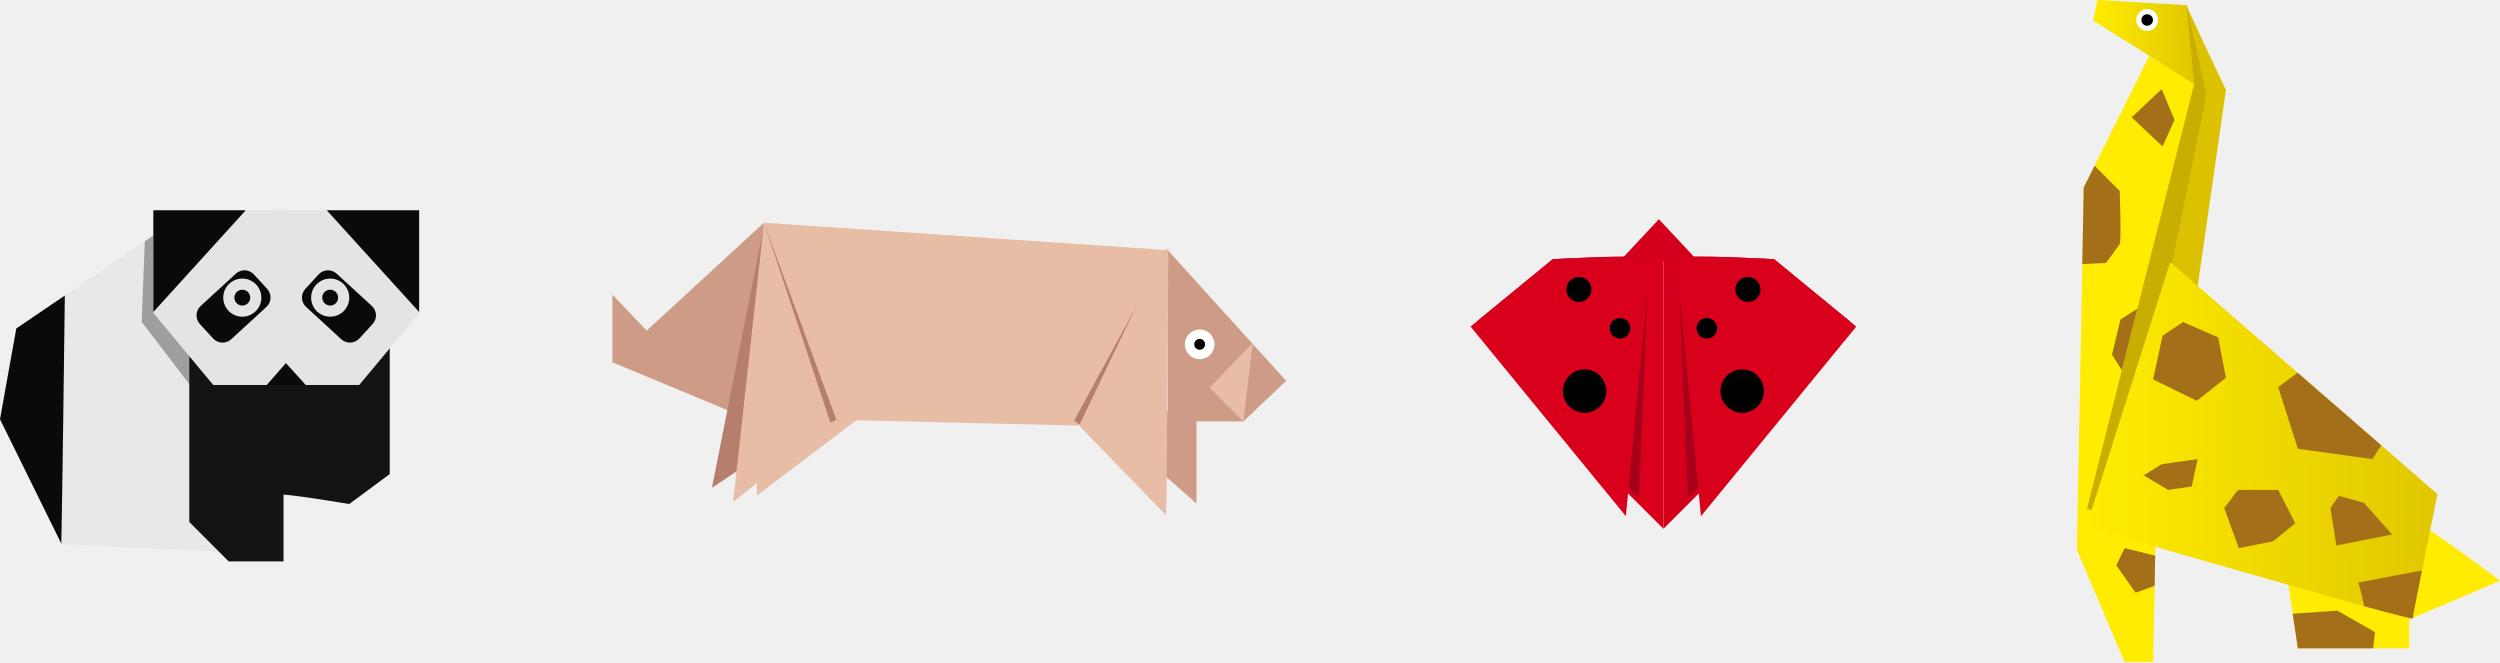
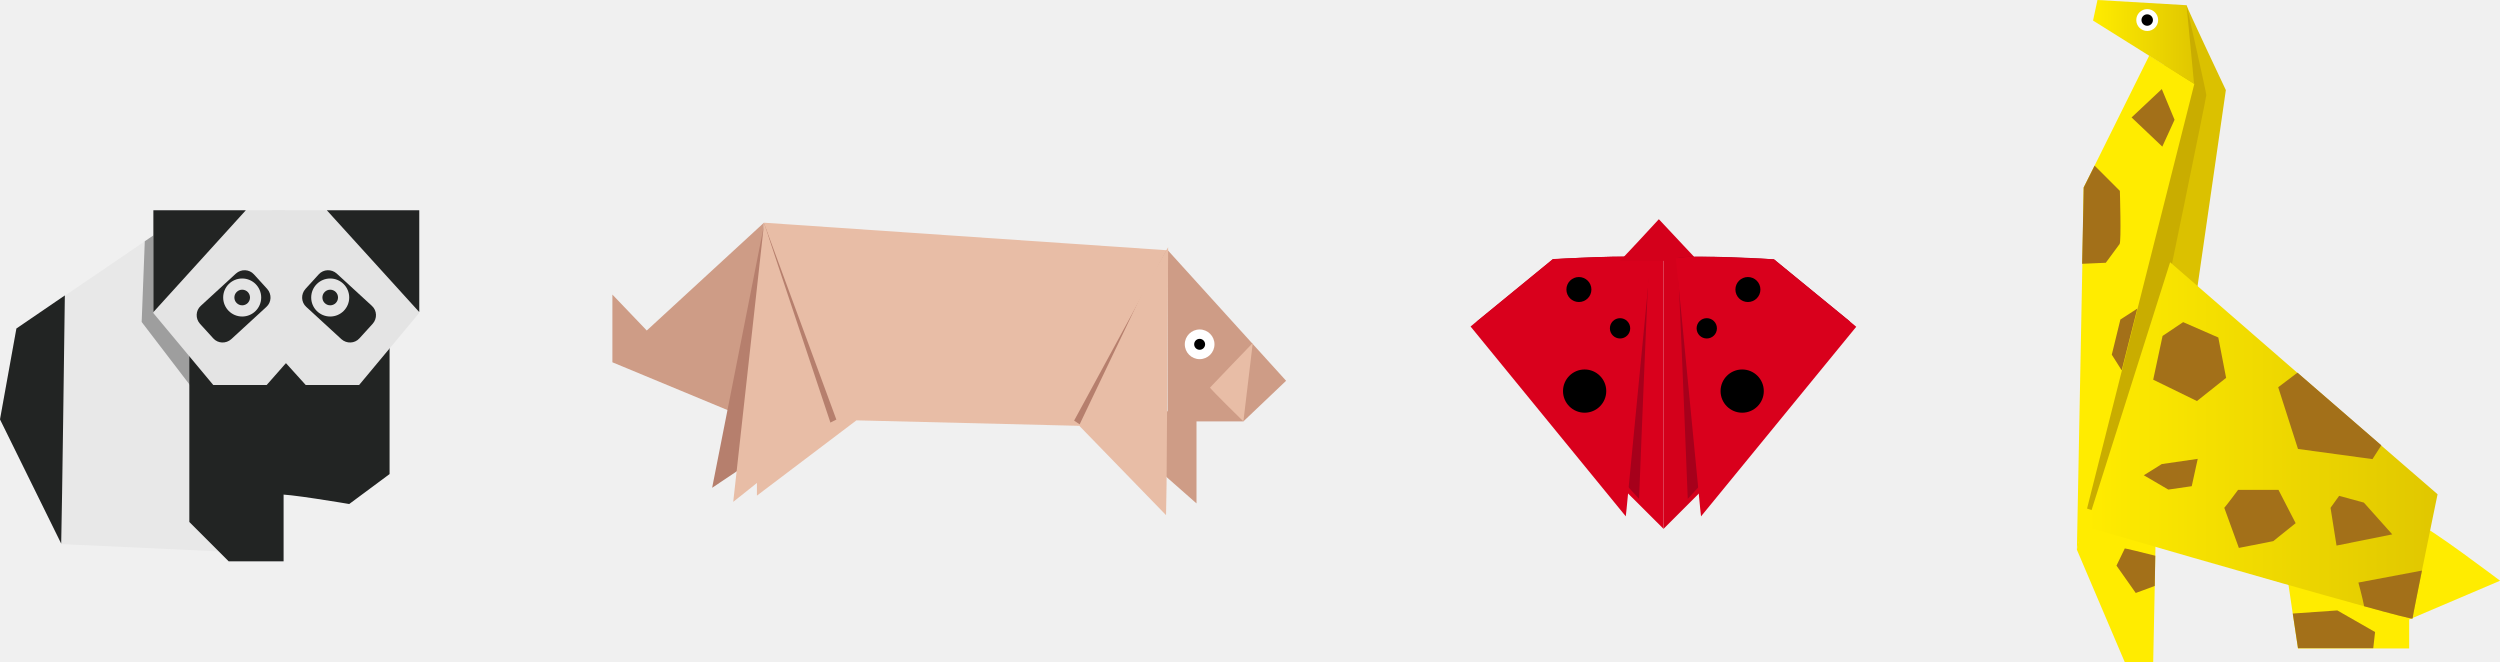
- <svg xmlns="http://www.w3.org/2000/svg" width="960" height="254.231" viewBox="0 0 960 254.231">
-   <defs>
-     <style>.a{fill:#d9001c;}.b{fill:#a6001b;}.c{fill:#d4001b;}.d{fill:#131313;}.e{fill:#e8e8e8;}.f{fill:#9e9e9e;}.g{fill:#090a0a;}.h{fill:#e4e4e4;}.i{fill:#e8bda6;}.j{fill:#ce9c86;}.k{fill:#b67f6d;}.l{fill:#fff;}.m{fill:#dbc100;}.n{fill:#c9ad00;}.o{fill:#ffec00;}.p{fill:#a37019;}.q{fill:url(#a);}</style>
-     <linearGradient id="a" y1="0.5" x2="1" y2="0.5" gradientUnits="objectBoundingBox">
-       <stop offset="0" stop-color="#ffec00" />
-       <stop offset="1" stop-color="#e0c700" />
-     </linearGradient>
-   </defs>
+ <svg xmlns="http://www.w3.org/2000/svg" version="1.1" id="Layer_1" x="0px" y="0px" viewBox="0 0 960 254.2" style="enable-background:new 0 0 960 254.2;" xml:space="preserve">
+   <style type="text/css">
+ 	.st0{fill:#D9001C;}
+ 	.st1{fill:#A6001B;}
+ 	.st2{fill:#D4001B;}
+ 	.st3{fill:#222423;}
+ 	.st4{fill:#E8E8E8;}
+ 	.st5{fill:#9E9E9E;}
+ 	.st6{fill:#E4E4E4;}
+ 	.st7{fill:#E8BDA6;}
+ 	.st8{fill:#CE9C86;}
+ 	.st9{fill:#B67F6D;}
+ 	.st10{fill:#FFFFFF;}
+ 	.st11{fill:#DBC100;}
+ 	.st12{fill:#C9AD00;}
+ 	.st13{fill:#FFEC00;}
+ 	.st14{fill:#A37019;}
+ 	.st15{fill:url(#SVGID_1_);}
+ 	.st16{fill:url(#SVGID_2_);}
+ </style>
  <g transform="translate(-356.87 -425.933)">
    <g transform="translate(921.568 510.112)">
-       <path class="a" d="M760.492,489.021h15.787v103.93l-35.52-35.52Z" transform="translate(-702.226 -474.066)" />
-       <path class="b" d="M783.922,489.147c-.157,3.3-.346,7.637-.566,12.665v.079c-1.273,28.835-3.331,79.7-3.331,79.7l-3.976-4.353-58.282-63.7,29.165-23.916S778.689,487.8,783.922,489.147Z" transform="translate(-715.363 -474.278)" />
-       <path class="a" d="M785.519,489.619c-.094.471-.582,5.123-1.289,12.194v.079c-1.933,19.391-5.516,56.758-7.307,75.347-.644,6.788-1.053,11.062-1.053,11.062l-59.633-72.8,2.4-1.964,29.165-23.916s31.757-1.823,36.99-.471C785.3,489.273,785.55,489.43,785.519,489.619Z" transform="translate(-716.237 -474.278)" />
-       <circle cx="4.824" cy="4.824" r="4.824" transform="translate(36.779 22.145)" />
-       <circle cx="3.947" cy="3.947" r="3.947" transform="translate(53.443 37.932)" />
-       <circle cx="8.332" cy="8.332" r="8.332" transform="translate(35.463 57.666)" />
-       <path class="c" d="M767.68,479.5l7.461,7.984,7.46,7.984H752.759l7.461-7.984Z" transform="translate(-695.37 -479.504)" />
-       <path class="c" d="M779.15,489.021H763.364v103.93l35.52-35.52Z" transform="translate(-689.31 -474.066)" />
-       <path class="b" d="M766.86,489.147c.157,3.3.346,7.637.566,12.665v.079c1.273,28.835,3.331,79.7,3.331,79.7l3.975-4.353,58.282-63.7L803.85,489.619S772.093,487.8,766.86,489.147Z" transform="translate(-687.313 -474.278)" />
-       <path class="a" d="M766.4,489.619c.094.471.581,5.123,1.288,12.194v.079c1.933,19.391,5.516,56.758,7.307,75.347.644,6.788,1.053,11.062,1.053,11.062l59.633-72.8-2.4-1.964-29.165-23.916s-31.757-1.823-36.99-.471C766.621,489.273,766.37,489.43,766.4,489.619Z" transform="translate(-687.576 -474.278)" />
-       <circle cx="4.824" cy="4.824" r="4.824" transform="translate(101.68 22.145)" />
-       <circle cx="3.947" cy="3.947" r="3.947" transform="translate(86.77 37.932)" />
-       <circle cx="8.332" cy="8.332" r="8.332" transform="translate(95.979 57.666)" />
+       <path class="st0" d="M58.3,15h15.8v103.9L38.5,83.4L58.3,15z" />
+       <path class="st1" d="M68.6,14.9c-0.2,3.3-0.3,7.6-0.6,12.7v0.1c-1.3,28.8-3.3,79.7-3.3,79.7l-4-4.4L2.4,39.3l29.2-23.9    C31.6,15.3,63.3,13.5,68.6,14.9z" />
+       <path class="st0" d="M69.3,15.3c-0.1,0.5-0.6,5.1-1.3,12.2v0.1C66.1,47,62.5,84.4,60.7,103c-0.6,6.8-1.1,11.1-1.1,11.1L0,41.2    l2.4-2l29.2-23.9c0,0,31.8-1.8,37-0.5C69.1,15,69.3,15.2,69.3,15.3z" />
+       <circle cx="41.6" cy="27" r="4.8" />
+       <circle cx="57.4" cy="41.9" r="3.9" />
+       <circle cx="43.8" cy="66" r="8.3" />
+       <path class="st2" d="M72.3,0l7.5,8l7.5,8H57.4l7.5-8L72.3,0z" />
+       <path class="st2" d="M89.8,15H74.1v103.9l35.5-35.5L89.8,15z" />
+       <path class="st1" d="M79.5,14.9c0.2,3.3,0.3,7.6,0.6,12.7v0.1c1.3,28.8,3.3,79.7,3.3,79.7l4-4.4l58.3-63.7l-29.2-23.9    C116.5,15.3,84.8,13.5,79.5,14.9z" />
+       <path class="st0" d="M78.8,15.3c0.1,0.5,0.6,5.1,1.3,12.2v0.1C82,47,85.6,84.4,87.4,103c0.6,6.8,1.1,11.1,1.1,11.1l59.6-72.8    l-2.4-2l-29.2-23.9c0,0-31.8-1.8-37-0.5C79,15,78.8,15.2,78.8,15.3z" />
+       <circle cx="106.5" cy="27" r="4.8" />
+       <circle cx="90.7" cy="41.9" r="3.9" />
+       <circle cx="104.3" cy="66" r="8.3" />
    </g>
    <g transform="translate(356.87 506.676)">
-       <path class="d" d="M424.862,569.647c2.033-.658,27.273,3.617,27.273,3.617l15.535-11.512V506.828l-42.807,3.289Z" transform="translate(-318.021 -460.455)" />
-       <path class="e" d="M445.008,606.151,380.551,603.2l-.141-.267L356.87,555.176l6.254-34.869s8.328-5.657,18.636-12.634c10.418-7.071,22.863-15.509,30.736-20.852,4.573-3.1,7.621-5.154,7.857-5.311l22.235,4.934,1.226,60.309Z" transform="translate(-356.87 -474.921)" />
-       <path class="f" d="M424.039,546.753c-5.72-.236-10.67-.424-10.67-.424L391.48,517.793l1.241-30.972c4.573-3.1,7.621-5.154,7.857-5.311l22.235,4.934Z" transform="translate(-337.095 -474.921)" />
-       <path class="d" d="M403.128,509.549v69.067l15.129,15.129h21.057V515.469Z" transform="translate(-330.44 -458.9)" />
-       <path class="g" d="M381.762,498.157c-.266,21.921-.958,77.3-1.351,95.256L356.871,545.66l6.254-34.869S371.453,505.134,381.762,498.157Z" transform="translate(-356.869 -465.409)" />
-       <path class="h" d="M445.5,536.008c-.063,5.123-.22,8.407-.519,8.407H417.362L394.341,516.79V477.317h50.645S445.788,517.984,445.5,536.008Z" transform="translate(-335.46 -477.317)" />
-       <path class="g" d="M429.823,477.317l-35.482,39.064V477.317Z" transform="translate(-335.46 -477.317)" />
-       <path class="g" d="M429.446,514.648c-.063,5.123,1.7,8.437,1.4,8.437h-8.8Z" transform="translate(-319.627 -455.987)" />
-       <rect class="g" width="28.164" height="17.346" rx="4.902" transform="translate(105.911 33.806) rotate(137.451)" />
-       <circle class="h" cx="7.321" cy="7.321" r="7.321" transform="translate(85.723 26.228)" />
-       <circle class="g" cx="3.045" cy="3.045" r="3.045" transform="translate(89.998 30.504)" />
-       <path class="h" d="M428.631,536.008c.063,5.123.22,8.407.519,8.407h27.625L479.8,516.79V477.317H423.43S428.348,517.984,428.631,536.008Z" transform="translate(-318.84 -477.317)" />
-       <path class="g" d="M436.72,477.317,472.2,516.381V477.317Z" transform="translate(-311.246 -477.317)" />
-       <path class="g" d="M427.073,514.667c.063,5.123-1.169,8.407-.87,8.407h8.492Z" transform="translate(-317.282 -455.976)" />
-       <rect class="g" width="28.164" height="17.346" rx="4.902" transform="translate(125.656 21.027) rotate(42.549)" />
-       <circle class="h" cx="7.321" cy="7.321" r="7.321" transform="translate(119.473 26.228)" />
-       <circle class="g" cx="3.045" cy="3.045" r="3.045" transform="translate(123.748 30.504)" />
+       <path class="st3" d="M106.8,109.2c2-0.7,27.3,3.6,27.3,3.6l15.5-11.5V46.4l-42.8,3.3L106.8,109.2z" />
+       <path class="st4" d="M88.1,131.2l-64.5-3l-0.1-0.3L0,80.3l6.3-34.9c0,0,8.3-5.7,18.6-12.6c10.4-7.1,22.9-15.5,30.7-20.9    c4.6-3.1,7.6-5.2,7.9-5.3l22.2,4.9l1.2,60.3L88.1,131.2z" />
+       <path class="st5" d="M86.9,71.8c-5.7-0.2-10.7-0.4-10.7-0.4L54.4,42.9l1.2-31c4.6-3.1,7.6-5.2,7.9-5.3l22.2,4.9L86.9,71.8z" />
+       <path class="st3" d="M72.7,50.6v69.1l15.1,15.1h21.1V56.6L72.7,50.6z" />
+       <path class="st3" d="M24.9,32.7c-0.3,21.9-1,77.3-1.4,95.3L0,80.3l6.3-34.9C6.3,45.4,14.6,39.7,24.9,32.7z" />
+       <path class="st6" d="M110,58.7c-0.1,5.1-0.2,8.4-0.5,8.4H81.9l-23-27.6V0h50.6C109.5,0,110.3,40.7,110,58.7z" />
+       <path class="st3" d="M94.4,0L58.9,39.1V0H94.4z" />
+       <path class="st3" d="M109.8,58.7c-0.1,5.1,1.7,8.4,1.4,8.4h-8.8L109.8,58.7z" />
+       <path class="st3" d="M102.3,37.1L88.8,49.5c-2,1.8-5.1,1.7-6.9-0.3l-5.1-5.6c-1.8-2-1.7-5.1,0.3-6.9l13.5-12.4    c2-1.8,5.1-1.7,6.9,0.3l5.1,5.6C104.4,32.2,104.3,35.3,102.3,37.1z" />
+       <circle class="st6" cx="93" cy="33.5" r="7.3" />
+       <circle class="st3" cx="93" cy="33.5" r="3" />
+       <path class="st6" d="M109.8,58.7c0.1,5.1,0.2,8.4,0.5,8.4h27.6l23-27.6V0h-56.4C104.6,0,109.5,40.7,109.8,58.7z" />
+       <path class="st3" d="M125.5,0L161,39.1V0H125.5z" />
+       <path class="st3" d="M109.8,58.7c0.1,5.1-1.2,8.4-0.9,8.4h8.5L109.8,58.7z" />
+       <path class="st3" d="M129.3,24.3l13.5,12.4c2,1.8,2.1,4.9,0.3,6.9l-5.1,5.6c-1.8,2-4.9,2.1-6.9,0.3l-13.5-12.4    c-2-1.8-2.1-4.9-0.3-6.9l5.1-5.6C124.2,22.6,127.3,22.5,129.3,24.3z" />
+       <circle class="st6" cx="126.8" cy="33.5" r="7.3" />
+       <circle class="st3" cx="126.8" cy="33.5" r="3" />
    </g>
    <g transform="translate(592.03 511.45)">
-       <path class="i" d="M541.826,576.389v8.77l38.151-28.942,85.583,2.063,34.019-67.4L544.56,480.358Z" transform="translate(-486.353 -480.352)" />
-       <path class="j" d="M506.523,507.981v25.982l50.649,21.049,7.564-74.658-45.058,41.44Z" transform="translate(-506.523 -480.355)" />
-       <path class="k" d="M566.707,558.145l4.6-2.3-27.656-75.215Z" transform="translate(-485.307 -480.198)" />
-       <path class="k" d="M570.774,555.394,540.29,575.7l-9.444,6.3,19.705-99.263.424-2.106Z" transform="translate(-492.626 -480.198)" />
-       <path class="i" d="M573.529,557.639l-37.493,29.934,1.288-11.722,10.261-92.962.283-2.53.141.424,6.914,20.836Z" transform="translate(-489.66 -480.352)" />
-       <path class="k" d="M623.628,555.694l-4.278-2.864,36.018-66.255Z" transform="translate(-442.057 -476.8)" />
-       <path class="j" d="M642.35,551.437l13.375,11.84V524.029l-17.76,6.139Z" transform="translate(-431.421 -455.4)" />
-       <path class="j" d="M642.217,552.825h29.057l16.445-15.562-45.5-50.211Z" transform="translate(-428.991 -476.528)" />
-       <path class="i" d="M668.991,509.727l-3.617,30.142s-13.046-12.711-12.827-13.041S668.991,509.727,668.991,509.727Z" transform="translate(-423.091 -463.572)" />
-       <circle class="l" cx="5.701" cy="5.701" r="5.701" transform="translate(219.809 41.002)" />
-       <circle cx="2.083" cy="2.083" r="2.083" transform="translate(223.427 44.62)" />
-       <path class="i" d="M620.568,554.874l33.424,34.418.2-11.791.638-88.637.038-2.546-.193.4-8.592,14.922Z" transform="translate(-441.361 -476.947)" />
+       <path class="st7" d="M55.5,96v8.8l38.2-28.9l85.6,2.1l34-67.4L58.2,0L55.5,96z" />
+       <path class="st8" d="M0,27.6v26l50.6,21L58.2,0L13.2,41.4L0,27.6z" />
+       <path class="st9" d="M81.4,77.9l4.6-2.3L58.3,0.4L81.4,77.9z" />
+       <path class="st9" d="M78.1,75.2L47.7,95.5l-9.4,6.3L57.9,2.5l0.4-2.1L78.1,75.2z" />
+       <path class="st7" d="M83.9,77.3l-37.5,29.9l1.3-11.7l10.3-93L58.2,0l0.1,0.4l6.9,20.8L83.9,77.3z" />
+       <path class="st9" d="M181.6,78.9l-4.3-2.9l36-66.3L181.6,78.9z" />
+       <path class="st8" d="M210.9,96l13.4,11.8V68.6l-17.8,6.1L210.9,96z" />
+       <path class="st8" d="M213.2,76.3h29.1l16.4-15.6l-45.5-50.2L213.2,76.3z" />
+       <path class="st7" d="M245.9,46.2l-3.6,30.1c0,0-13-12.7-12.8-13S245.9,46.2,245.9,46.2z" />
+       <circle class="st10" cx="225.5" cy="46.7" r="5.7" />
+       <circle cx="225.5" cy="46.7" r="2.1" />
+       <path class="st7" d="M179.2,77.9l33.4,34.4l0.2-11.8l0.6-88.6l0-2.5l-0.2,0.4l-8.6,14.9L179.2,77.9z" />
    </g>
    <g transform="translate(1154.397 425.933)">
-       <path class="m" d="M901.842,427.189c.093.946,15.129,32.56,15.129,32.56L904.8,544.275s-32.56-39.8-32.232-40.783S901.842,427.189,901.842,427.189Z" transform="translate(-859.743 -425.216)" />
-       <path class="n" d="M905.758,427.189s7.564,33.547,7.564,34.534-17.1,83.867-17.431,85.182-28.615,82.88-28.615,82.88-1.771-9.867-1.543-11.51,32.951-128.6,32.951-128.6Z" transform="translate(-863.659 -425.216)" />
-       <path class="o" d="M909.457,450.373s-10.8,42.647-21.826,86.284v.016c-2,7.951-4.007,15.919-5.971,23.681-9.255,36.693-17.254,68.513-17.254,68.936.016,0,1.3-68.9,2.074-109.729.314-17.175.55-29.385.55-29.385l4.164-8.36,21.025-42.254Z" transform="translate(-864.406 -418.146)" />
-       <path class="p" d="M880.1,496.512c-.66.99-5.264,7.244-5.264,7.244l-9.114.44c.314-17.175.55-29.385.55-29.385l4.164-8.36c4.384,4.4,9.664,9.68,9.664,9.68S880.748,495.522,880.1,496.512Z" transform="translate(-863.652 -402.782)" />
-       <path class="p" d="M877.8,458.554l11.84,11.182,4.6-10.2-4.934-11.84Z" transform="translate(-856.752 -413.496)" />
-       <path class="p" d="M882.728,501.362c-2,7.951-4.007,15.92-5.971,23.681-1.807-2.938-3.771-6.05-3.771-6.05l3.253-13.482Z" transform="translate(-859.504 -382.835)" />
-       <path class="q" d="M870.027,425.933l-1.644,7.893,38.809,24.338-2.96-30.258Z" transform="translate(-862.134 -425.933)" />
-       <path class="o" d="M894.67,558.931l-.189,9.46-.219,11.565-.582,29.291H882.759l-18.353-43.087,2.954-16.107Z" transform="translate(-864.406 -355.015)" />
-       <path class="o" d="M962.837,574.24v21.371H920.08l-1.98-13.294L915.476,564.7Z" transform="translate(-835.226 -346.644)" />
-       <path class="o" d="M950.878,554.235c2.96.33,30.917,21.379,30.917,21.379l-38.481,16.444.658-20.393Z" transform="translate(-819.321 -352.625)" />
-       <path class="p" d="M948.731,583.4l-.692,6.238H919.126l-1.98-13.294c7.59-.55,17.112-1.179,17.112-1.179Z" transform="translate(-834.272 -340.668)" />
-       <path class="p" d="M888.98,562.773l-.22,11.565c-3.441,1.336-7.323,2.656-7.323,2.656l-7.4-10.528,3.221-6.584S884.266,561.595,888.98,562.773Z" transform="translate(-858.904 -349.399)" />
-       <path class="q" d="M1001.561,579.109s-3.269,15.855-5.971,29.29c-1.917,9.538-3.567,17.851-3.567,18.4,0,.314-7.417-1.6-18.636-4.7-34.931-9.6-106.68-30.5-106.68-30.5s31.9-100.63,32.229-101.619L947.82,532.44l32.15,27.909Z" transform="translate(-863.092 -389.337)" />
-       <path class="p" d="M894.545,504.631l-7.893,5.262-3.618,16.773,16.774,8.222,11.182-8.88-2.96-15.458Z" transform="translate(-853.762 -380.968)" />
-       <path class="p" d="M953.179,544.911l-3.41,5.278-28.615-3.944L913.6,522.565s3.991-3.033,7.433-5.563Z" transform="translate(-836.3 -373.899)" />
-       <path class="p" d="M880.732,544.368l6.907-4.276,13.814-1.973-2.3,10.525-9.046,1.316Z" transform="translate(-855.078 -361.833)" />
-       <path class="p" d="M900.406,552.565c.658-.662,5.263-6.911,5.263-6.911h15.458l6.578,12.827-8.551,6.906L906,568.012Z" transform="translate(-843.837 -357.528)" />
-       <path class="p" d="M926.36,551.728l3.289-4.609,9.538,2.631,10.853,12.169-21.378,4.275Z" transform="translate(-829.008 -356.691)" />
-       <path class="p" d="M957.582,565.342c-1.917,9.538-3.567,17.851-3.567,18.4,0,.314-7.417-1.6-18.636-4.7-.581-3.174-2.153-9.1-2.153-9.1Z" transform="translate(-825.084 -346.279)" />
-       <circle class="l" cx="4.193" cy="4.193" r="4.193" transform="translate(22.791 3.481)" />
-       <circle cx="2.22" cy="2.22" r="2.22" transform="translate(24.765 5.454)" />
+       <path class="st11" d="M42.1,2c0.1,0.9,15.1,32.6,15.1,32.6l-12.2,84.5c0,0-32.6-39.8-32.2-40.8S42.1,2,42.1,2z" />
+       <path class="st12" d="M42.1,2c0,0,7.6,33.5,7.6,34.5s-17.1,83.9-17.4,85.2S3.6,204.6,3.6,204.6s-1.8-9.9-1.5-11.5S35,64.5,35,64.5    L42.1,2z" />
+       <path class="st13" d="M45.1,32.2c0,0-10.8,42.6-21.8,86.3v0c-2,8-4,15.9-6,23.7C8,178.9,0,210.7,0,211.1c0,0,1.3-68.9,2.1-109.7    C2.4,84.2,2.6,72,2.6,72l4.2-8.4l21-42.3L45.1,32.2z" />
+       <path class="st14" d="M16.4,93.7c-0.7,1-5.3,7.2-5.3,7.2l-9.1,0.4C2.4,84.2,2.6,72,2.6,72l4.2-8.4c4.4,4.4,9.7,9.7,9.7,9.7    S17.1,92.7,16.4,93.7z" />
+       <path class="st14" d="M21,45.1l11.8,11.2L37.5,46l-4.9-11.8L21,45.1z" />
+       <path class="st14" d="M23.2,118.5c-2,8-4,15.9-6,23.7c-1.8-2.9-3.8-6-3.8-6l3.3-13.5L23.2,118.5z" />
+       <linearGradient id="SVGID_1_" gradientUnits="userSpaceOnUse" x1="-476.03" y1="422.163" x2="-475.03" y2="422.163" gradientTransform="matrix(38.809 0 0 -32.231 18480.514 13622.876)">
+         <stop offset="0" style="stop-color:#FFEC00" />
+         <stop offset="1" style="stop-color:#E0C700" />
+       </linearGradient>
+       <path class="st15" d="M7.9,0L6.2,7.9l38.8,24.3L42.1,2L7.9,0z" />
+       <path class="st13" d="M30.3,203.9l-0.2,9.5l-0.2,11.6l-0.6,29.3H18.4L0,211.1L3,195L30.3,203.9z" />
+       <path class="st13" d="M127.6,227.6V249H84.9l-2-13.3l-2.6-17.6L127.6,227.6z" />
+       <path class="st13" d="M131.6,201.6c3,0.3,30.9,21.4,30.9,21.4L124,239.4l0.7-20.4L131.6,201.6z" />
+       <path class="st14" d="M114.5,242.7l-0.7,6.2H84.9l-2-13.3c7.6-0.5,17.1-1.2,17.1-1.2L114.5,242.7z" />
+       <path class="st14" d="M30.1,213.4l-0.2,11.6c-3.4,1.3-7.3,2.7-7.3,2.7l-7.4-10.5l3.2-6.6C18.4,210.5,25.4,212.2,30.1,213.4z" />
+       <linearGradient id="SVGID_2_" gradientUnits="userSpaceOnUse" x1="-469.974" y1="426.243" x2="-468.974" y2="426.243" gradientTransform="matrix(134.854 0 0 -136.8525 63381.5 58501.531)">
+         <stop offset="0" style="stop-color:#FFEC00" />
+         <stop offset="1" style="stop-color:#E0C700" />
+       </linearGradient>
+       <path class="st16" d="M138.5,189.8c0,0-3.3,15.9-6,29.3c-1.9,9.5-3.6,17.9-3.6,18.4c0,0.3-7.4-1.6-18.6-4.7    C75.4,223.2,3.6,202.3,3.6,202.3s31.9-100.6,32.2-101.6l48.9,42.5l32.2,27.9L138.5,189.8z" />
+       <path class="st14" d="M40.8,123.7l-7.9,5.3l-3.6,16.8l16.8,8.2l11.2-8.9l-3-15.5L40.8,123.7z" />
+       <path class="st14" d="M116.9,171l-3.4,5.3l-28.6-3.9l-7.6-23.7c0,0,4-3,7.4-5.6L116.9,171z" />
+       <path class="st14" d="M25.7,182.5l6.9-4.3l13.8-2l-2.3,10.5l-9,1.3L25.7,182.5z" />
+       <path class="st14" d="M56.6,195c0.7-0.7,5.3-6.9,5.3-6.9h15.5l6.6,12.8l-8.6,6.9l-13.2,2.6L56.6,195z" />
+       <path class="st14" d="M97.4,195l3.3-4.6l9.5,2.6l10.9,12.2l-21.4,4.3L97.4,195z" />
+       <path class="st14" d="M132.5,219.1c-1.9,9.5-3.6,17.9-3.6,18.4c0,0.3-7.4-1.6-18.6-4.7c-0.6-3.2-2.2-9.1-2.2-9.1L132.5,219.1z" />
+       <circle class="st10" cx="27" cy="7.7" r="4.2" />
+       <circle cx="27" cy="7.7" r="2.2" />
    </g>
  </g>
</svg>
